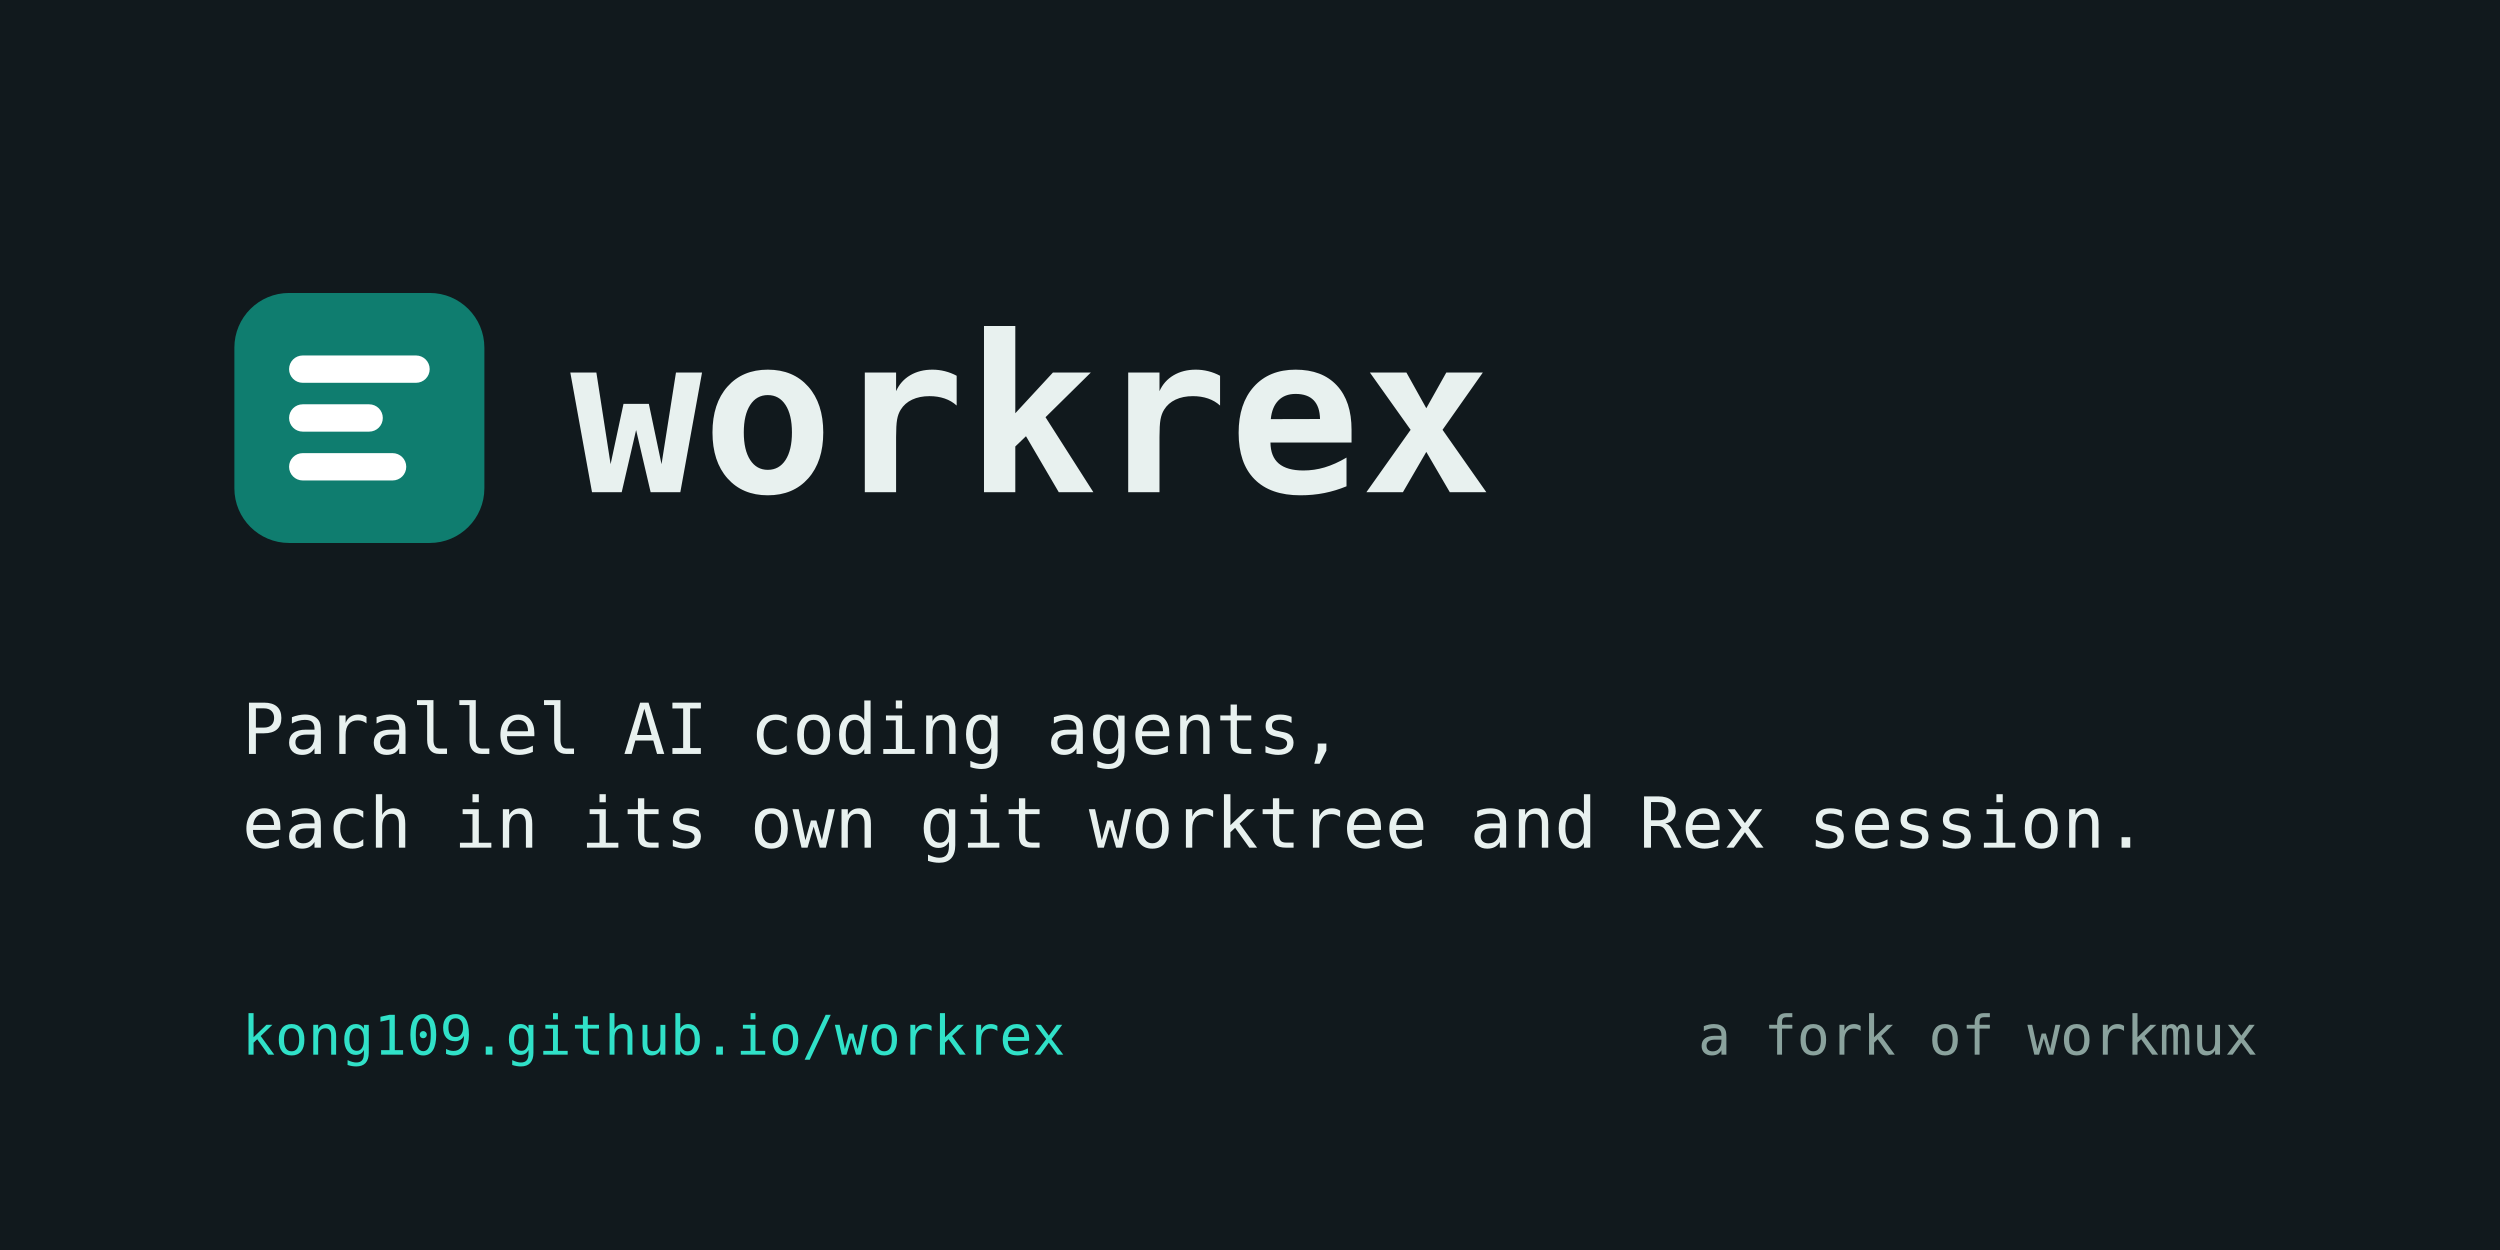
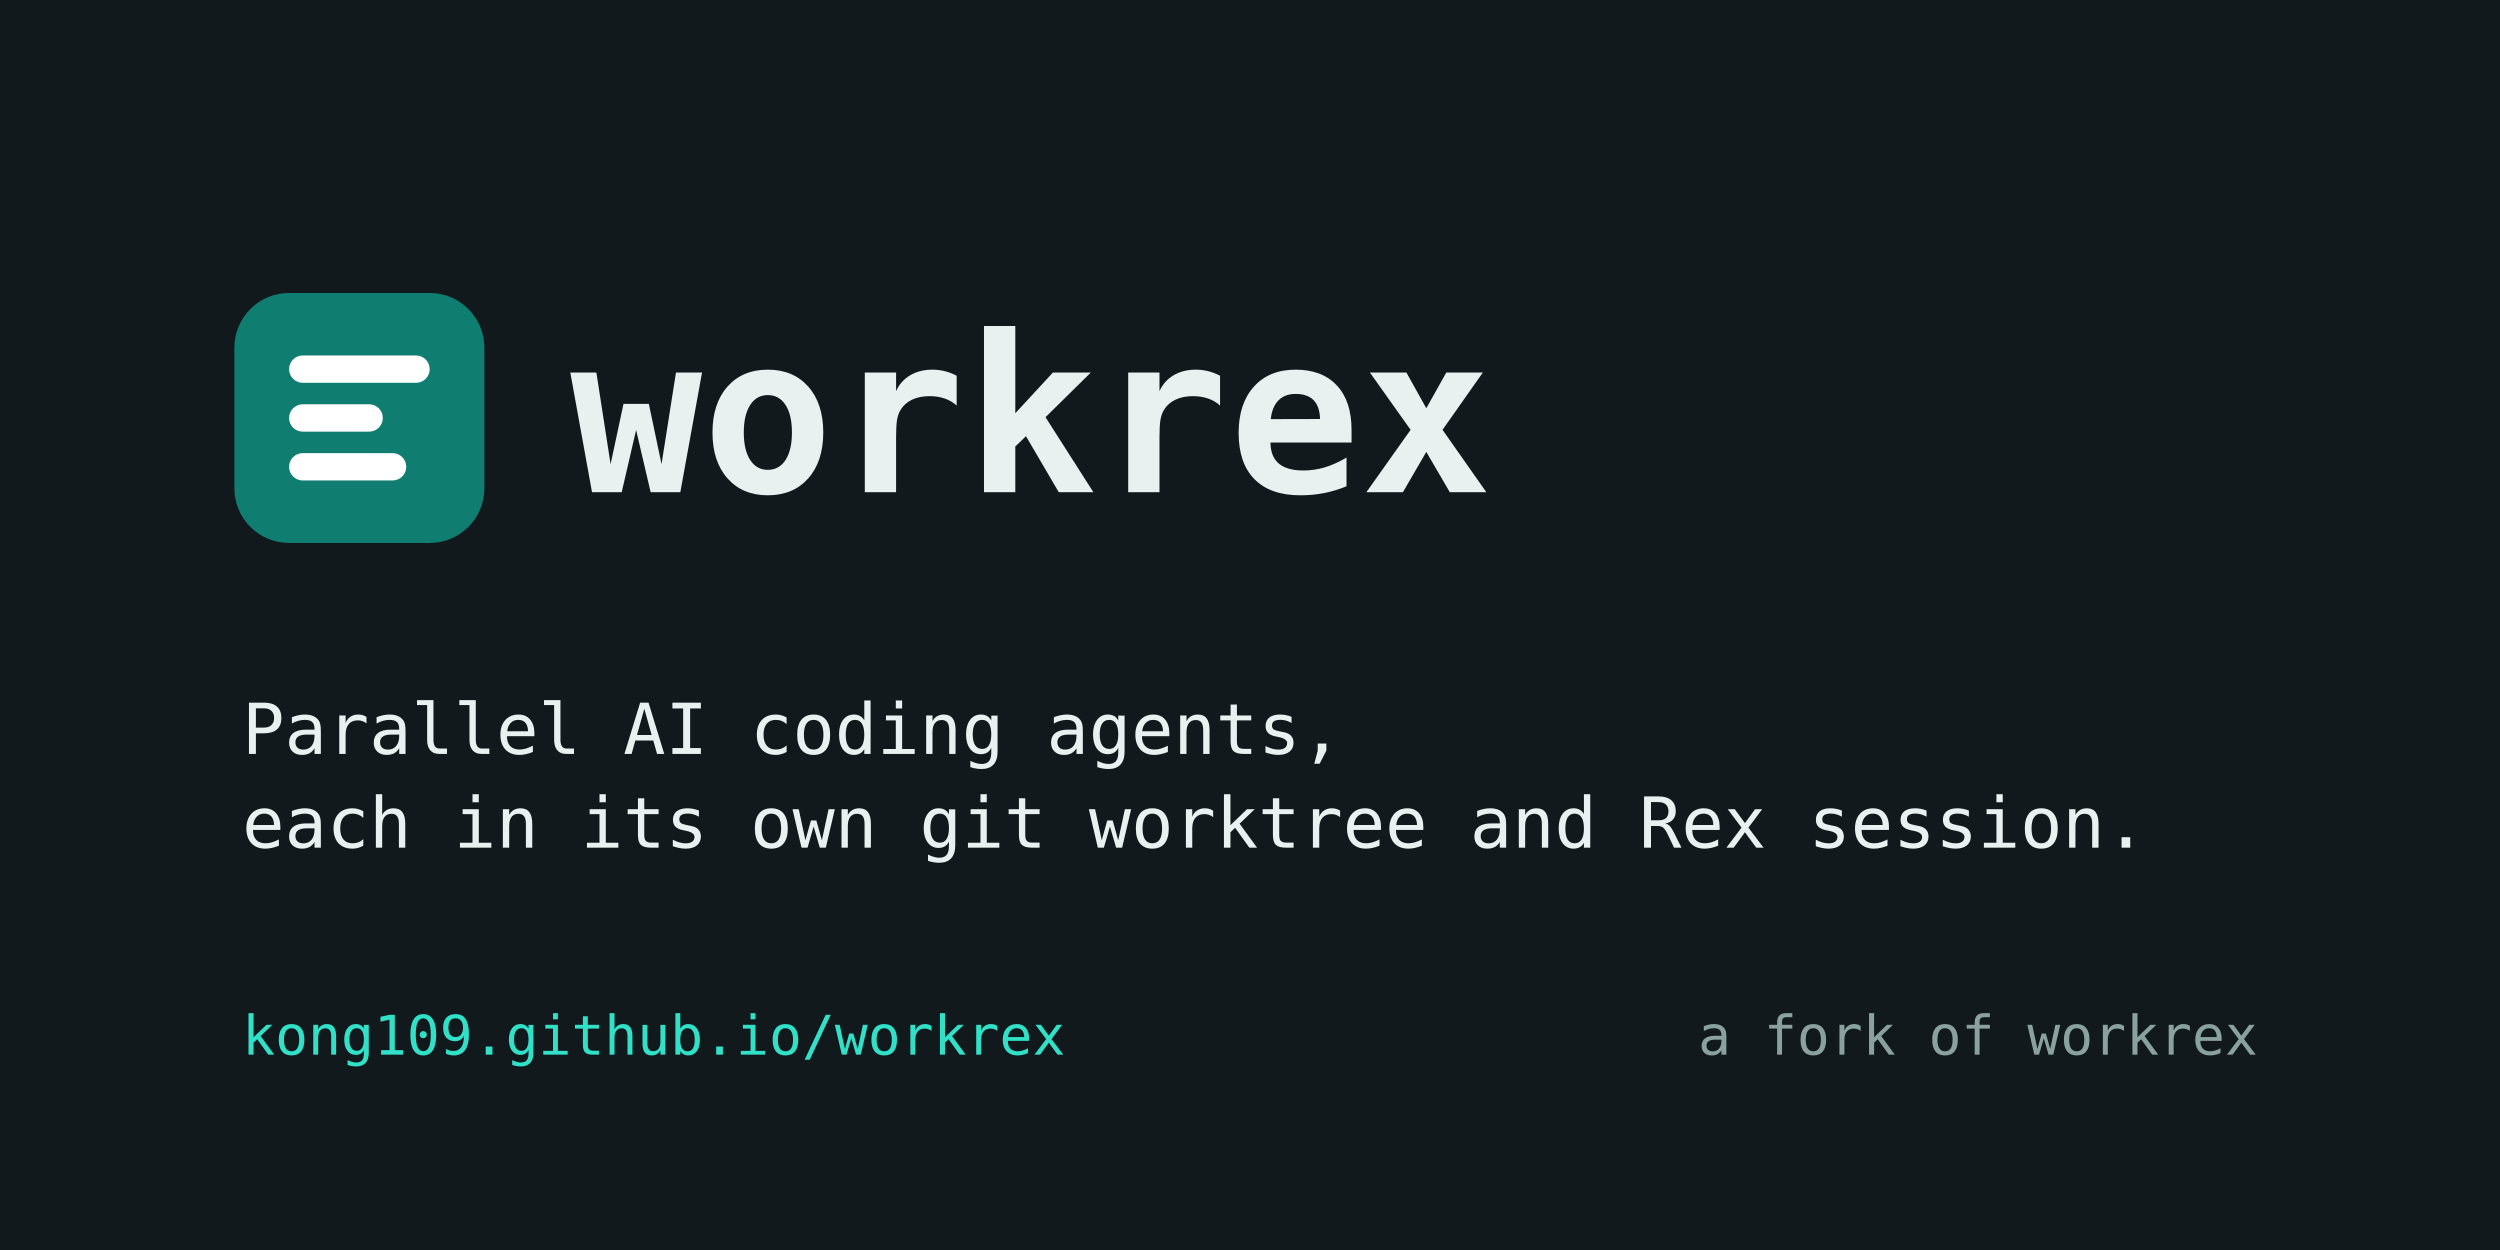
<svg xmlns="http://www.w3.org/2000/svg" viewBox="0 0 1280 640" width="1280" height="640">
  <rect width="1280" height="640" fill="#11191d" />
  <g transform="translate(120 150) scale(4)">
    <rect width="32" height="32" rx="7" fill="#0f7d6f" />
    <g fill="#ffffff">
      <rect x="7" y="8" width="18" height="3.5" rx="1.75" />
      <rect x="7" y="14.25" width="12" height="3.5" rx="1.75" />
      <rect x="7" y="20.5" width="15" height="3.5" rx="1.75" />
    </g>
  </g>
  <g font-family="Menlo, DejaVu Sans Mono, monospace" fill="#e8f1ef">
    <text x="292" y="252" font-size="112" font-weight="700">workrex</text>
    <text x="124" y="386" font-size="36">Parallel AI coding agents,</text>
    <text x="124" y="434" font-size="36">each in its own git worktree and Rex session.</text>
    <text x="124" y="540" font-size="28" fill="#30e1c8">kong109.github.io/workrex</text>
-     <text x="1156" y="540" font-size="28" fill="#8aa29d" text-anchor="end">a fork of workmux</text>
+     <text x="1156" y="540" font-size="28" fill="#8aa29d" text-anchor="end">a fork of workrex</text>
  </g>
</svg>
